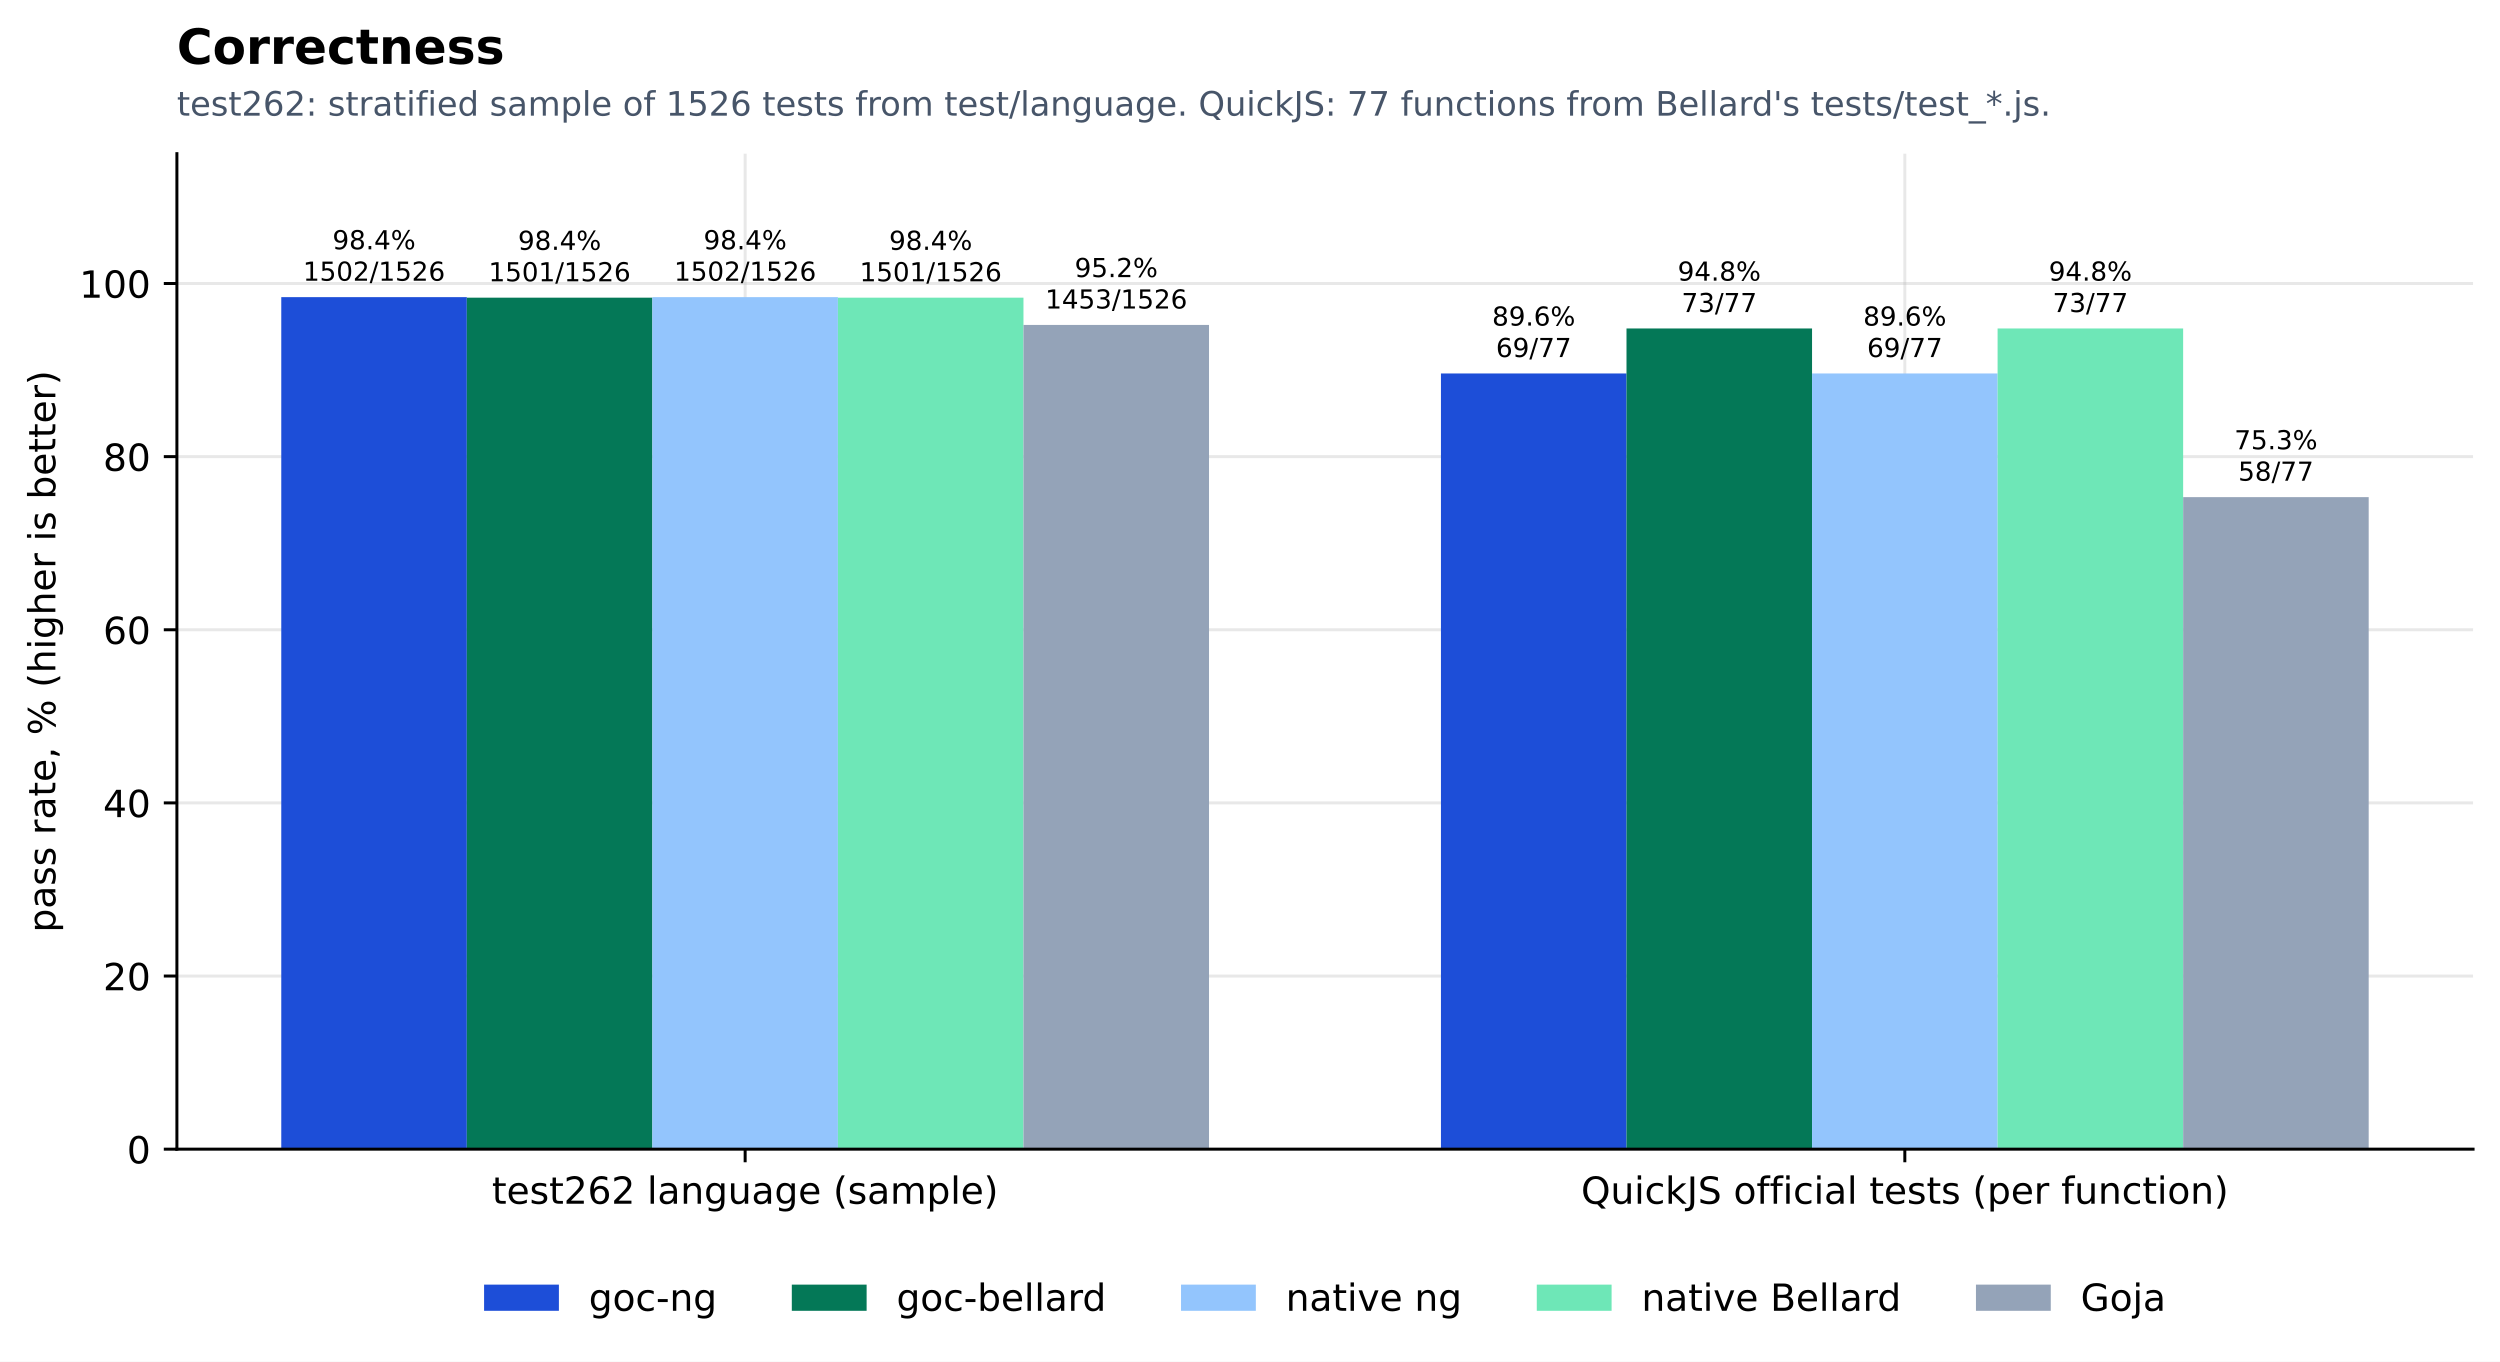
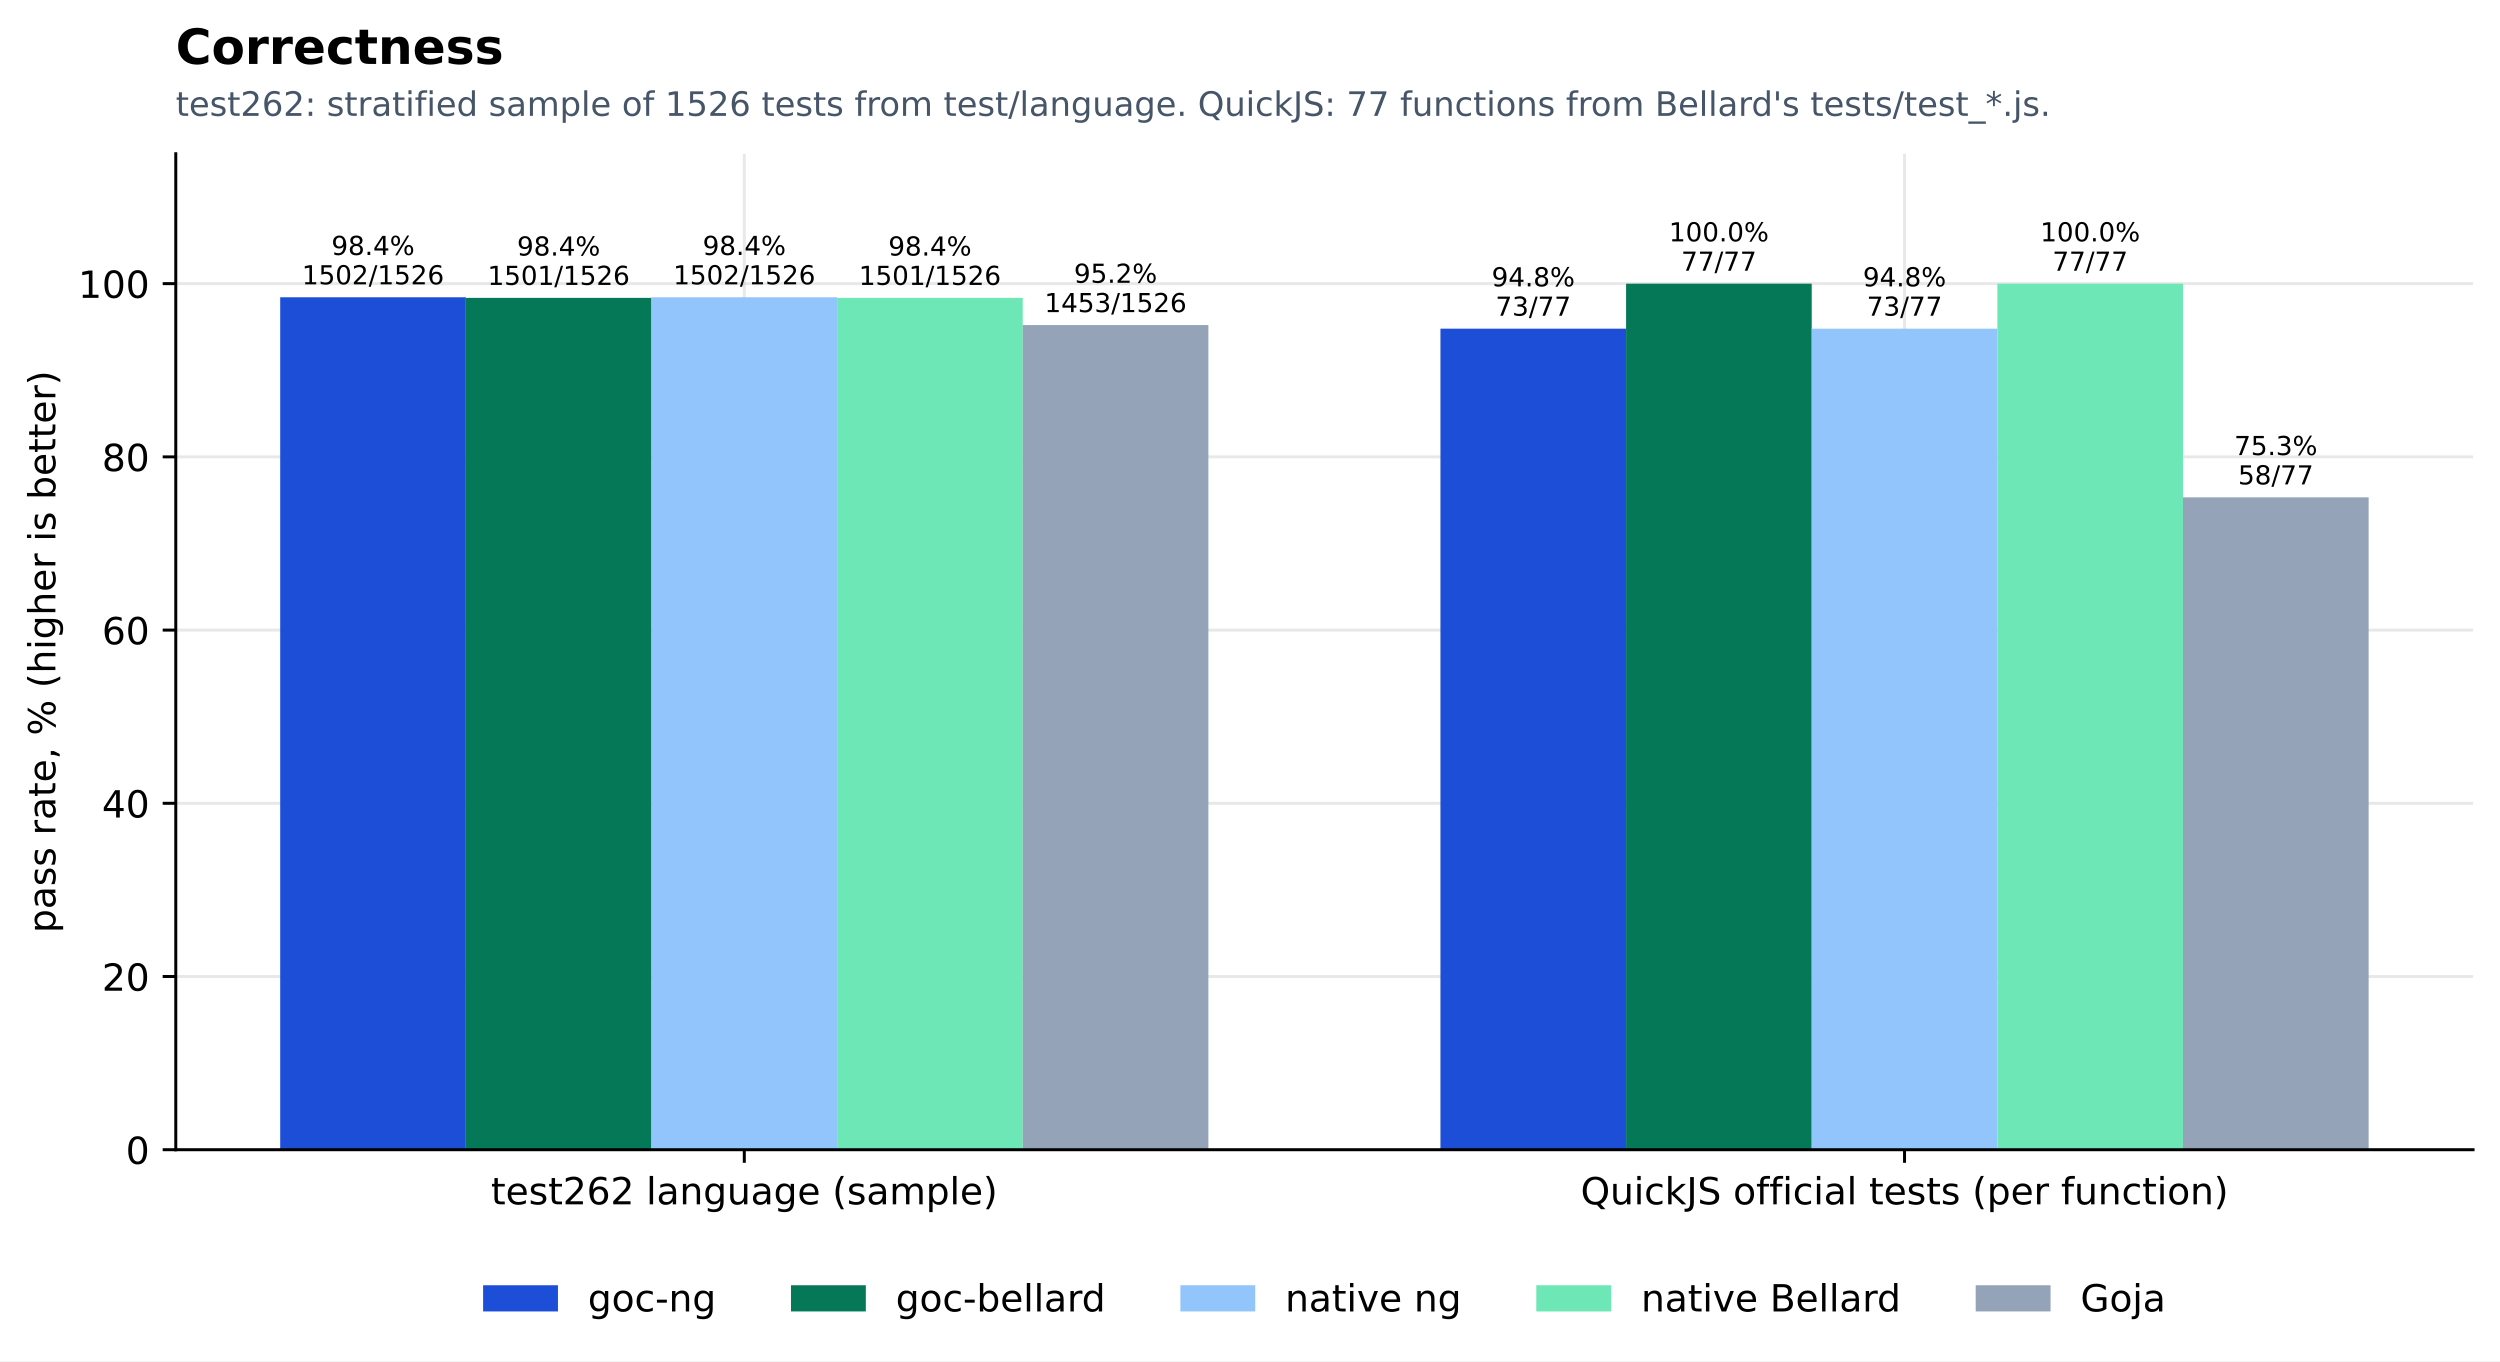
- <svg xmlns="http://www.w3.org/2000/svg" xmlns:xlink="http://www.w3.org/1999/xlink" width="668.288pt" height="364.001pt" viewBox="0 0 668.288 364.001" version="1.1">
+ <svg xmlns="http://www.w3.org/2000/svg" xmlns:xlink="http://www.w3.org/1999/xlink" width="667.966pt" height="363.679pt" viewBox="0 0 667.966 363.679" version="1.1">
  <defs>
    <style type="text/css">*{stroke-linejoin: round; stroke-linecap: butt}</style>
  </defs>
  <g id="figure_1">
    <g id="patch_1">
-       <path d="M 0 364.001  L 668.288 364.001  L 668.288 0  L 0 0  z " style="fill: #ffffff" />
+       <path d="M -0 363.679  L 667.966 363.679  L 667.966 0  L -0 0  z " style="fill: #ffffff" />
    </g>
    <g id="axes_1">
      <g id="patch_2">
-         <path d="M 47.288 307.189  L 661.088 307.189  L 661.088 41.077  L 47.288 41.077  z " style="fill: #ffffff" />
+         <path d="M 46.966 307.19  L 660.766 307.19  L 660.766 41.078  L 46.966 41.078  z " style="fill: #ffffff" />
      </g>
      <g id="matplotlib.axis_1">
        <g id="xtick_1">
          <g id="line2d_1">
-             <path d="M 199.188 307.189  L 199.188 41.077  " clip-path="url(#p807ac907a5)" style="fill: none; stroke: #b0b0b0; stroke-opacity: 0.3; stroke-width: 0.8; stroke-linecap: square" />
+             <path d="M 198.866 307.19  L 198.866 41.078  " clip-path="url(#p87f0d33836)" style="fill: none; stroke: #b0b0b0; stroke-opacity: 0.3; stroke-width: 0.8; stroke-linecap: square" />
          </g>
          <g id="line2d_2">
            <defs>
-               <path id="m26e77d3242" d="M 0 0  L 0 3.5  " style="stroke: #000000; stroke-width: 0.8" />
+               <path id="mc3e872a8c2" d="M 0 0  L 0 3.5  " style="stroke: #000000; stroke-width: 0.8" />
            </defs>
            <g>
-               <use xlink:href="#m26e77d3242" x="199.188" y="307.189" style="stroke: #000000; stroke-width: 0.8" />
+               <use xlink:href="#mc3e872a8c2" x="198.866" y="307.19" style="stroke: #000000; stroke-width: 0.8" />
            </g>
          </g>
          <g id="text_1">
-             <text style="font-size: 10px; font-family: 'DejaVu Sans'; text-anchor: middle" x="199.188" y="321.787" transform="rotate(-0 199.1883 321.7874)">test262 language (sample)</text>
+             <text style="font-size: 10px; font-family: 'DejaVu Sans'; text-anchor: middle" x="198.866" y="321.788" transform="rotate(-0 198.8656 321.7884)">test262 language (sample)</text>
          </g>
        </g>
        <g id="xtick_2">
          <g id="line2d_3">
-             <path d="M 509.188 307.189  L 509.188 41.077  " clip-path="url(#p807ac907a5)" style="fill: none; stroke: #b0b0b0; stroke-opacity: 0.3; stroke-width: 0.8; stroke-linecap: square" />
+             <path d="M 508.866 307.19  L 508.866 41.078  " clip-path="url(#p87f0d33836)" style="fill: none; stroke: #b0b0b0; stroke-opacity: 0.3; stroke-width: 0.8; stroke-linecap: square" />
          </g>
          <g id="line2d_4">
            <g>
-               <use xlink:href="#m26e77d3242" x="509.188" y="307.189" style="stroke: #000000; stroke-width: 0.8" />
+               <use xlink:href="#mc3e872a8c2" x="508.866" y="307.19" style="stroke: #000000; stroke-width: 0.8" />
            </g>
          </g>
          <g id="text_2">
-             <text style="font-size: 10px; font-family: 'DejaVu Sans'; text-anchor: middle" x="509.188" y="321.787" transform="rotate(-0 509.1883 321.7874)">QuickJS official tests (per function)</text>
+             <text style="font-size: 10px; font-family: 'DejaVu Sans'; text-anchor: middle" x="508.866" y="321.788" transform="rotate(-0 508.8656 321.7884)">QuickJS official tests (per function)</text>
          </g>
        </g>
      </g>
      <g id="matplotlib.axis_2">
        <g id="ytick_1">
          <g id="line2d_5">
-             <path d="M 47.288 307.189  L 661.088 307.189  " clip-path="url(#p807ac907a5)" style="fill: none; stroke: #b0b0b0; stroke-opacity: 0.3; stroke-width: 0.8; stroke-linecap: square" />
+             <path d="M 46.966 307.19  L 660.766 307.19  " clip-path="url(#p87f0d33836)" style="fill: none; stroke: #b0b0b0; stroke-opacity: 0.3; stroke-width: 0.8; stroke-linecap: square" />
          </g>
          <g id="line2d_6">
            <defs>
-               <path id="m5aada588d3" d="M 0 0  L -3.5 0  " style="stroke: #000000; stroke-width: 0.8" />
+               <path id="m40806f8d6f" d="M 0 0  L -3.5 0  " style="stroke: #000000; stroke-width: 0.8" />
            </defs>
            <g>
-               <use xlink:href="#m5aada588d3" x="47.288" y="307.189" style="stroke: #000000; stroke-width: 0.8" />
+               <use xlink:href="#m40806f8d6f" x="46.966" y="307.19" style="stroke: #000000; stroke-width: 0.8" />
            </g>
          </g>
          <g id="text_3">
-             <text style="font-size: 10px; font-family: 'DejaVu Sans'; text-anchor: end" x="40.288" y="310.988" transform="rotate(-0 40.28828 310.9878)">0</text>
+             <text style="font-size: 10px; font-family: 'DejaVu Sans'; text-anchor: end" x="39.966" y="310.989" transform="rotate(-0 39.96563 310.9892)">0</text>
          </g>
        </g>
        <g id="ytick_2">
          <g id="line2d_7">
-             <path d="M 47.288 260.909  L 661.088 260.909  " clip-path="url(#p807ac907a5)" style="fill: none; stroke: #b0b0b0; stroke-opacity: 0.3; stroke-width: 0.8; stroke-linecap: square" />
+             <path d="M 46.966 260.91  L 660.766 260.91  " clip-path="url(#p87f0d33836)" style="fill: none; stroke: #b0b0b0; stroke-opacity: 0.3; stroke-width: 0.8; stroke-linecap: square" />
          </g>
          <g id="line2d_8">
            <g>
-               <use xlink:href="#m5aada588d3" x="47.288" y="260.909" style="stroke: #000000; stroke-width: 0.8" />
+               <use xlink:href="#m40806f8d6f" x="46.966" y="260.91" style="stroke: #000000; stroke-width: 0.8" />
            </g>
          </g>
          <g id="text_4">
-             <text style="font-size: 10px; font-family: 'DejaVu Sans'; text-anchor: end" x="40.288" y="264.707" transform="rotate(-0 40.28828 264.7074)">20</text>
+             <text style="font-size: 10px; font-family: 'DejaVu Sans'; text-anchor: end" x="39.966" y="264.709" transform="rotate(-0 39.96563 264.7088)">20</text>
          </g>
        </g>
        <g id="ytick_3">
          <g id="line2d_9">
-             <path d="M 47.288 214.628  L 661.088 214.628  " clip-path="url(#p807ac907a5)" style="fill: none; stroke: #b0b0b0; stroke-opacity: 0.3; stroke-width: 0.8; stroke-linecap: square" />
+             <path d="M 46.966 214.629  L 660.766 214.629  " clip-path="url(#p87f0d33836)" style="fill: none; stroke: #b0b0b0; stroke-opacity: 0.3; stroke-width: 0.8; stroke-linecap: square" />
          </g>
          <g id="line2d_10">
            <g>
-               <use xlink:href="#m5aada588d3" x="47.288" y="214.628" style="stroke: #000000; stroke-width: 0.8" />
+               <use xlink:href="#m40806f8d6f" x="46.966" y="214.629" style="stroke: #000000; stroke-width: 0.8" />
            </g>
          </g>
          <g id="text_5">
-             <text style="font-size: 10px; font-family: 'DejaVu Sans'; text-anchor: end" x="40.288" y="218.427" transform="rotate(-0 40.28828 218.4271)">40</text>
+             <text style="font-size: 10px; font-family: 'DejaVu Sans'; text-anchor: end" x="39.966" y="218.428" transform="rotate(-0 39.96563 218.4285)">40</text>
          </g>
        </g>
        <g id="ytick_4">
          <g id="line2d_11">
-             <path d="M 47.288 168.348  L 661.088 168.348  " clip-path="url(#p807ac907a5)" style="fill: none; stroke: #b0b0b0; stroke-opacity: 0.3; stroke-width: 0.8; stroke-linecap: square" />
+             <path d="M 46.966 168.349  L 660.766 168.349  " clip-path="url(#p87f0d33836)" style="fill: none; stroke: #b0b0b0; stroke-opacity: 0.3; stroke-width: 0.8; stroke-linecap: square" />
          </g>
          <g id="line2d_12">
            <g>
-               <use xlink:href="#m5aada588d3" x="47.288" y="168.348" style="stroke: #000000; stroke-width: 0.8" />
+               <use xlink:href="#m40806f8d6f" x="46.966" y="168.349" style="stroke: #000000; stroke-width: 0.8" />
            </g>
          </g>
          <g id="text_6">
-             <text style="font-size: 10px; font-family: 'DejaVu Sans'; text-anchor: end" x="40.288" y="172.147" transform="rotate(-0 40.28828 172.1467)">60</text>
+             <text style="font-size: 10px; font-family: 'DejaVu Sans'; text-anchor: end" x="39.966" y="172.148" transform="rotate(-0 39.96563 172.1481)">60</text>
          </g>
        </g>
        <g id="ytick_5">
          <g id="line2d_13">
-             <path d="M 47.288 122.068  L 661.088 122.068  " clip-path="url(#p807ac907a5)" style="fill: none; stroke: #b0b0b0; stroke-opacity: 0.3; stroke-width: 0.8; stroke-linecap: square" />
+             <path d="M 46.966 122.069  L 660.766 122.069  " clip-path="url(#p87f0d33836)" style="fill: none; stroke: #b0b0b0; stroke-opacity: 0.3; stroke-width: 0.8; stroke-linecap: square" />
          </g>
          <g id="line2d_14">
            <g>
-               <use xlink:href="#m5aada588d3" x="47.288" y="122.068" style="stroke: #000000; stroke-width: 0.8" />
+               <use xlink:href="#m40806f8d6f" x="46.966" y="122.069" style="stroke: #000000; stroke-width: 0.8" />
            </g>
          </g>
          <g id="text_7">
-             <text style="font-size: 10px; font-family: 'DejaVu Sans'; text-anchor: end" x="40.288" y="125.866" transform="rotate(-0 40.28828 125.8664)">80</text>
+             <text style="font-size: 10px; font-family: 'DejaVu Sans'; text-anchor: end" x="39.966" y="125.868" transform="rotate(-0 39.96563 125.8678)">80</text>
          </g>
        </g>
        <g id="ytick_6">
          <g id="line2d_15">
-             <path d="M 47.288 75.787  L 661.088 75.787  " clip-path="url(#p807ac907a5)" style="fill: none; stroke: #b0b0b0; stroke-opacity: 0.3; stroke-width: 0.8; stroke-linecap: square" />
+             <path d="M 46.966 75.788  L 660.766 75.788  " clip-path="url(#p87f0d33836)" style="fill: none; stroke: #b0b0b0; stroke-opacity: 0.3; stroke-width: 0.8; stroke-linecap: square" />
          </g>
          <g id="line2d_16">
            <g>
-               <use xlink:href="#m5aada588d3" x="47.288" y="75.787" style="stroke: #000000; stroke-width: 0.8" />
+               <use xlink:href="#m40806f8d6f" x="46.966" y="75.788" style="stroke: #000000; stroke-width: 0.8" />
            </g>
          </g>
          <g id="text_8">
-             <text style="font-size: 10px; font-family: 'DejaVu Sans'; text-anchor: end" x="40.288" y="79.586" transform="rotate(-0 40.28828 79.58604)">100</text>
+             <text style="font-size: 10px; font-family: 'DejaVu Sans'; text-anchor: end" x="39.966" y="79.587" transform="rotate(-0 39.96563 79.58745)">100</text>
          </g>
        </g>
        <g id="text_9">
-           <text style="font-size: 10px; font-family: 'DejaVu Sans'; text-anchor: middle" x="14.798" y="174.133" transform="rotate(-90 14.79844 174.133)">pass rate, % (higher is better)</text>
+           <text style="font-size: 10px; font-family: 'DejaVu Sans'; text-anchor: middle" x="14.798" y="174.134" transform="rotate(-90 14.79844 174.134)">pass rate, % (higher is better)</text>
        </g>
      </g>
      <g id="patch_3">
-         <path d="M 75.188 307.189  L 124.788 307.189  L 124.788 79.427  L 75.188 79.427  z " clip-path="url(#p807ac907a5)" style="fill: #1d4ed8" />
+         <path d="M 74.866 307.19  L 124.466 307.19  L 124.466 79.428  L 74.866 79.428  z " clip-path="url(#p87f0d33836)" style="fill: #1d4ed8" />
      </g>
      <g id="patch_4">
-         <path d="M 385.188 307.189  L 434.788 307.189  L 434.788 99.829  L 385.188 99.829  z " clip-path="url(#p807ac907a5)" style="fill: #1d4ed8" />
+         <path d="M 384.866 307.19  L 434.466 307.19  L 434.466 87.809  L 384.866 87.809  z " clip-path="url(#p87f0d33836)" style="fill: #1d4ed8" />
      </g>
      <g id="patch_5">
-         <path d="M 124.788 307.189  L 174.388 307.189  L 174.388 79.578  L 124.788 79.578  z " clip-path="url(#p807ac907a5)" style="fill: #047857" />
+         <path d="M 124.466 307.19  L 174.066 307.19  L 174.066 79.579  L 124.466 79.579  z " clip-path="url(#p87f0d33836)" style="fill: #047857" />
      </g>
      <g id="patch_6">
-         <path d="M 434.788 307.189  L 484.388 307.189  L 484.388 87.808  L 434.788 87.808  z " clip-path="url(#p807ac907a5)" style="fill: #047857" />
+         <path d="M 434.466 307.19  L 484.066 307.19  L 484.066 75.788  L 434.466 75.788  z " clip-path="url(#p87f0d33836)" style="fill: #047857" />
      </g>
      <g id="patch_7">
-         <path d="M 174.388 307.189  L 223.988 307.189  L 223.988 79.427  L 174.388 79.427  z " clip-path="url(#p807ac907a5)" style="fill: #93c5fd" />
+         <path d="M 174.066 307.19  L 223.666 307.19  L 223.666 79.428  L 174.066 79.428  z " clip-path="url(#p87f0d33836)" style="fill: #93c5fd" />
      </g>
      <g id="patch_8">
-         <path d="M 484.388 307.189  L 533.988 307.189  L 533.988 99.829  L 484.388 99.829  z " clip-path="url(#p807ac907a5)" style="fill: #93c5fd" />
+         <path d="M 484.066 307.19  L 533.666 307.19  L 533.666 87.809  L 484.066 87.809  z " clip-path="url(#p87f0d33836)" style="fill: #93c5fd" />
      </g>
      <g id="patch_9">
-         <path d="M 223.988 307.189  L 273.588 307.189  L 273.588 79.578  L 223.988 79.578  z " clip-path="url(#p807ac907a5)" style="fill: #6ee7b7" />
+         <path d="M 223.666 307.19  L 273.266 307.19  L 273.266 79.579  L 223.666 79.579  z " clip-path="url(#p87f0d33836)" style="fill: #6ee7b7" />
      </g>
      <g id="patch_10">
-         <path d="M 533.988 307.189  L 583.588 307.189  L 583.588 87.808  L 533.988 87.808  z " clip-path="url(#p807ac907a5)" style="fill: #6ee7b7" />
+         <path d="M 533.666 307.19  L 583.266 307.19  L 583.266 75.788  L 533.666 75.788  z " clip-path="url(#p87f0d33836)" style="fill: #6ee7b7" />
      </g>
      <g id="patch_11">
-         <path d="M 273.588 307.189  L 323.188 307.189  L 323.188 86.857  L 273.588 86.857  z " clip-path="url(#p807ac907a5)" style="fill: #94a3b8" />
+         <path d="M 273.266 307.19  L 322.866 307.19  L 322.866 86.858  L 273.266 86.858  z " clip-path="url(#p87f0d33836)" style="fill: #94a3b8" />
      </g>
      <g id="patch_12">
-         <path d="M 583.588 307.189  L 633.188 307.189  L 633.188 132.886  L 583.588 132.886  z " clip-path="url(#p807ac907a5)" style="fill: #94a3b8" />
+         <path d="M 583.266 307.19  L 632.866 307.19  L 632.866 132.887  L 583.266 132.887  z " clip-path="url(#p87f0d33836)" style="fill: #94a3b8" />
      </g>
      <g id="patch_13">
-         <path d="M 47.288 307.189  L 47.288 41.077  " style="fill: none; stroke: #000000; stroke-width: 0.8; stroke-linejoin: miter; stroke-linecap: square" />
+         <path d="M 46.966 307.19  L 46.966 41.078  " style="fill: none; stroke: #000000; stroke-width: 0.8; stroke-linejoin: miter; stroke-linecap: square" />
      </g>
      <g id="patch_14">
-         <path d="M 47.288 307.189  L 661.088 307.189  " style="fill: none; stroke: #000000; stroke-width: 0.8; stroke-linejoin: miter; stroke-linecap: square" />
+         <path d="M 46.966 307.19  L 660.766 307.19  " style="fill: none; stroke: #000000; stroke-width: 0.8; stroke-linejoin: miter; stroke-linecap: square" />
      </g>
      <g id="text_10">
-         <text style="font-size: 7px; font-family: 'DejaVu Sans'" transform="translate(88.86977 66.64287)">98.4%</text>
-         <text style="font-size: 7px; font-family: 'DejaVu Sans'" transform="translate(80.99422 75.04424)">1502/1526</text>
+         <text style="font-size: 7px; font-family: 'DejaVu Sans'" transform="translate(88.54711 68.13332)">98.4%</text>
+         <text style="font-size: 7px; font-family: 'DejaVu Sans'" transform="translate(80.67156 75.97179)">1502/1526</text>
      </g>
      <g id="text_11">
-         <text style="font-size: 7px; font-family: 'DejaVu Sans'" transform="translate(398.8698 87.04526)">89.6%</text>
-         <text style="font-size: 7px; font-family: 'DejaVu Sans'" transform="translate(399.9017 95.44663)">69/77</text>
+         <text style="font-size: 7px; font-family: 'DejaVu Sans'" transform="translate(398.5471 76.51485)">94.8%</text>
+         <text style="font-size: 7px; font-family: 'DejaVu Sans'" transform="translate(399.5791 84.35332)">73/77</text>
      </g>
      <g id="text_12">
-         <text style="font-size: 7px; font-family: 'DejaVu Sans'" transform="translate(138.4698 66.79451)">98.4%</text>
-         <text style="font-size: 7px; font-family: 'DejaVu Sans'" transform="translate(130.5942 75.19588)">1501/1526</text>
+         <text style="font-size: 7px; font-family: 'DejaVu Sans'" transform="translate(138.1471 68.28496)">98.4%</text>
+         <text style="font-size: 7px; font-family: 'DejaVu Sans'" transform="translate(130.2716 76.12343)">1501/1526</text>
      </g>
      <g id="text_13">
-         <text style="font-size: 7px; font-family: 'DejaVu Sans'" transform="translate(448.4698 75.02439)">94.8%</text>
-         <text style="font-size: 7px; font-family: 'DejaVu Sans'" transform="translate(449.5017 83.42576)">73/77</text>
+         <text style="font-size: 7px; font-family: 'DejaVu Sans'" transform="translate(445.9202 64.49398)">100.0%</text>
+         <text style="font-size: 7px; font-family: 'DejaVu Sans'" transform="translate(449.1791 72.33245)">77/77</text>
      </g>
      <g id="text_14">
-         <text style="font-size: 7px; font-family: 'DejaVu Sans'" transform="translate(188.0698 66.64287)">98.4%</text>
-         <text style="font-size: 7px; font-family: 'DejaVu Sans'" transform="translate(180.1942 75.04424)">1502/1526</text>
+         <text style="font-size: 7px; font-family: 'DejaVu Sans'" transform="translate(187.7471 68.13332)">98.4%</text>
+         <text style="font-size: 7px; font-family: 'DejaVu Sans'" transform="translate(179.8716 75.97179)">1502/1526</text>
      </g>
      <g id="text_15">
-         <text style="font-size: 7px; font-family: 'DejaVu Sans'" transform="translate(498.0698 87.04526)">89.6%</text>
-         <text style="font-size: 7px; font-family: 'DejaVu Sans'" transform="translate(499.1017 95.44663)">69/77</text>
+         <text style="font-size: 7px; font-family: 'DejaVu Sans'" transform="translate(497.7471 76.51485)">94.8%</text>
+         <text style="font-size: 7px; font-family: 'DejaVu Sans'" transform="translate(498.7791 84.35332)">73/77</text>
      </g>
      <g id="text_16">
-         <text style="font-size: 7px; font-family: 'DejaVu Sans'" transform="translate(237.6698 66.79451)">98.4%</text>
-         <text style="font-size: 7px; font-family: 'DejaVu Sans'" transform="translate(229.7942 75.19588)">1501/1526</text>
+         <text style="font-size: 7px; font-family: 'DejaVu Sans'" transform="translate(237.3471 68.28496)">98.4%</text>
+         <text style="font-size: 7px; font-family: 'DejaVu Sans'" transform="translate(229.4716 76.12343)">1501/1526</text>
      </g>
      <g id="text_17">
-         <text style="font-size: 7px; font-family: 'DejaVu Sans'" transform="translate(547.6698 75.02439)">94.8%</text>
-         <text style="font-size: 7px; font-family: 'DejaVu Sans'" transform="translate(548.7017 83.42576)">73/77</text>
+         <text style="font-size: 7px; font-family: 'DejaVu Sans'" transform="translate(545.1202 64.49398)">100.0%</text>
+         <text style="font-size: 7px; font-family: 'DejaVu Sans'" transform="translate(548.3791 72.33245)">77/77</text>
      </g>
      <g id="text_18">
-         <text style="font-size: 7px; font-family: 'DejaVu Sans'" transform="translate(287.2698 74.0732)">95.2%</text>
-         <text style="font-size: 7px; font-family: 'DejaVu Sans'" transform="translate(279.3942 82.47457)">1453/1526</text>
+         <text style="font-size: 7px; font-family: 'DejaVu Sans'" transform="translate(286.9471 75.56366)">95.2%</text>
+         <text style="font-size: 7px; font-family: 'DejaVu Sans'" transform="translate(279.0716 83.40212)">1453/1526</text>
      </g>
      <g id="text_19">
-         <text style="font-size: 7px; font-family: 'DejaVu Sans'" transform="translate(597.2698 120.1027)">75.3%</text>
-         <text style="font-size: 7px; font-family: 'DejaVu Sans'" transform="translate(598.3017 128.504)">58/77</text>
+         <text style="font-size: 7px; font-family: 'DejaVu Sans'" transform="translate(596.9471 121.5931)">75.3%</text>
+         <text style="font-size: 7px; font-family: 'DejaVu Sans'" transform="translate(597.9791 129.4316)">58/77</text>
      </g>
      <g id="text_20">
-         <text style="font-size: 9px; font-family: 'DejaVu Sans'; text-anchor: start; fill: #475569" x="47.288" y="30.915" transform="rotate(-0 47.28828 30.91484)">test262: stratified sample of 1526 tests from test/language. QuickJS: 77 functions from Bellard's tests/test_*.js.</text>
+         <text style="font-size: 9px; font-family: 'DejaVu Sans'; text-anchor: start; fill: #475569" x="46.966" y="30.956" transform="rotate(-0 46.96563 30.95594)">test262: stratified sample of 1526 tests from test/language. QuickJS: 77 functions from Bellard's tests/test_*.js.</text>
      </g>
      <g id="text_21">
-         <text style="font-weight: 700; font-size: 13px; font-family: 'DejaVu Sans'; text-anchor: start" x="47.288" y="17.077" transform="rotate(-0 47.28828 17.07695)">Correctness</text>
+         <text style="font-weight: 700; font-size: 13px; font-family: 'DejaVu Sans'; text-anchor: start" x="46.966" y="17.078" transform="rotate(-0 46.96563 17.07797)">Correctness</text>
      </g>
      <g id="legend_1">
        <g id="patch_15">
-           <path d="M 127.402 356.801  L 580.975 356.801  Q 582.975 356.801 582.975 354.801  L 582.975 340.8  Q 582.975 338.8 580.975 338.8  L 127.402 338.8  Q 125.402 338.8 125.402 340.8  L 125.402 354.801  Q 125.402 356.801 127.402 356.801  z " style="fill: #ffffff" />
+           <path d="M 127.079 356.479  L 580.652 356.479  Q 582.652 356.479 582.652 354.479  L 582.652 340.801  Q 582.652 338.801 580.652 338.801  L 127.079 338.801  Q 125.079 338.801 125.079 340.801  L 125.079 354.479  Q 125.079 356.479 127.079 356.479  z " style="fill: #ffffff" />
        </g>
        <g id="patch_16">
-           <path d="M 129.402 350.399  L 149.402 350.399  L 149.402 343.399  L 129.402 343.399  z " style="fill: #1d4ed8" />
+           <path d="M 129.079 350.4  L 149.079 350.4  L 149.079 343.4  L 129.079 343.4  z " style="fill: #1d4ed8" />
        </g>
        <g id="text_22">
-           <text style="font-size: 10px; font-family: 'DejaVu Sans'; text-anchor: start" x="157.402" y="350.399" transform="rotate(-0 157.4016 350.3986)">goc-ng</text>
+           <text style="font-size: 10px; font-family: 'DejaVu Sans'; text-anchor: start" x="157.079" y="350.4" transform="rotate(-0 157.0789 350.3996)">goc-ng</text>
        </g>
        <g id="patch_17">
-           <path d="M 211.661 350.399  L 231.661 350.399  L 231.661 343.399  L 211.661 343.399  z " style="fill: #047857" />
+           <path d="M 211.338 350.4  L 231.338 350.4  L 231.338 343.4  L 211.338 343.4  z " style="fill: #047857" />
        </g>
        <g id="text_23">
-           <text style="font-size: 10px; font-family: 'DejaVu Sans'; text-anchor: start" x="239.661" y="350.399" transform="rotate(-0 239.6609 350.3986)">goc-bellard</text>
+           <text style="font-size: 10px; font-family: 'DejaVu Sans'; text-anchor: start" x="239.338" y="350.4" transform="rotate(-0 239.3383 350.3996)">goc-bellard</text>
        </g>
        <g id="patch_18">
-           <path d="M 315.705 350.399  L 335.705 350.399  L 335.705 343.399  L 315.705 343.399  z " style="fill: #93c5fd" />
+           <path d="M 315.382 350.4  L 335.382 350.4  L 335.382 343.4  L 315.382 343.4  z " style="fill: #93c5fd" />
        </g>
        <g id="text_24">
-           <text style="font-size: 10px; font-family: 'DejaVu Sans'; text-anchor: start" x="343.705" y="350.399" transform="rotate(-0 343.7047 350.3986)">native ng</text>
+           <text style="font-size: 10px; font-family: 'DejaVu Sans'; text-anchor: start" x="343.382" y="350.4" transform="rotate(-0 343.382 350.3996)">native ng</text>
        </g>
        <g id="patch_19">
-           <path d="M 410.805 350.399  L 430.805 350.399  L 430.805 343.399  L 410.805 343.399  z " style="fill: #6ee7b7" />
+           <path d="M 410.482 350.4  L 430.482 350.4  L 430.482 343.4  L 410.482 343.4  z " style="fill: #6ee7b7" />
        </g>
        <g id="text_25">
-           <text style="font-size: 10px; font-family: 'DejaVu Sans'; text-anchor: start" x="438.805" y="350.399" transform="rotate(-0 438.8047 350.3986)">native Bellard</text>
+           <text style="font-size: 10px; font-family: 'DejaVu Sans'; text-anchor: start" x="438.482" y="350.4" transform="rotate(-0 438.482 350.3996)">native Bellard</text>
        </g>
        <g id="patch_20">
-           <path d="M 528.202 350.399  L 548.202 350.399  L 548.202 343.399  L 528.202 343.399  z " style="fill: #94a3b8" />
+           <path d="M 527.879 350.4  L 547.879 350.4  L 547.879 343.4  L 527.879 343.4  z " style="fill: #94a3b8" />
        </g>
        <g id="text_26">
-           <text style="font-size: 10px; font-family: 'DejaVu Sans'; text-anchor: start" x="556.202" y="350.399" transform="rotate(-0 556.2016 350.3986)">Goja</text>
+           <text style="font-size: 10px; font-family: 'DejaVu Sans'; text-anchor: start" x="555.879" y="350.4" transform="rotate(-0 555.8789 350.3996)">Goja</text>
        </g>
      </g>
    </g>
  </g>
  <defs>
-     <clipPath id="p807ac907a5">
-       <rect x="47.288" y="41.077" width="613.8" height="266.112" />
+     <clipPath id="p87f0d33836">
+       <rect x="46.966" y="41.078" width="613.8" height="266.112" />
    </clipPath>
  </defs>
</svg>
